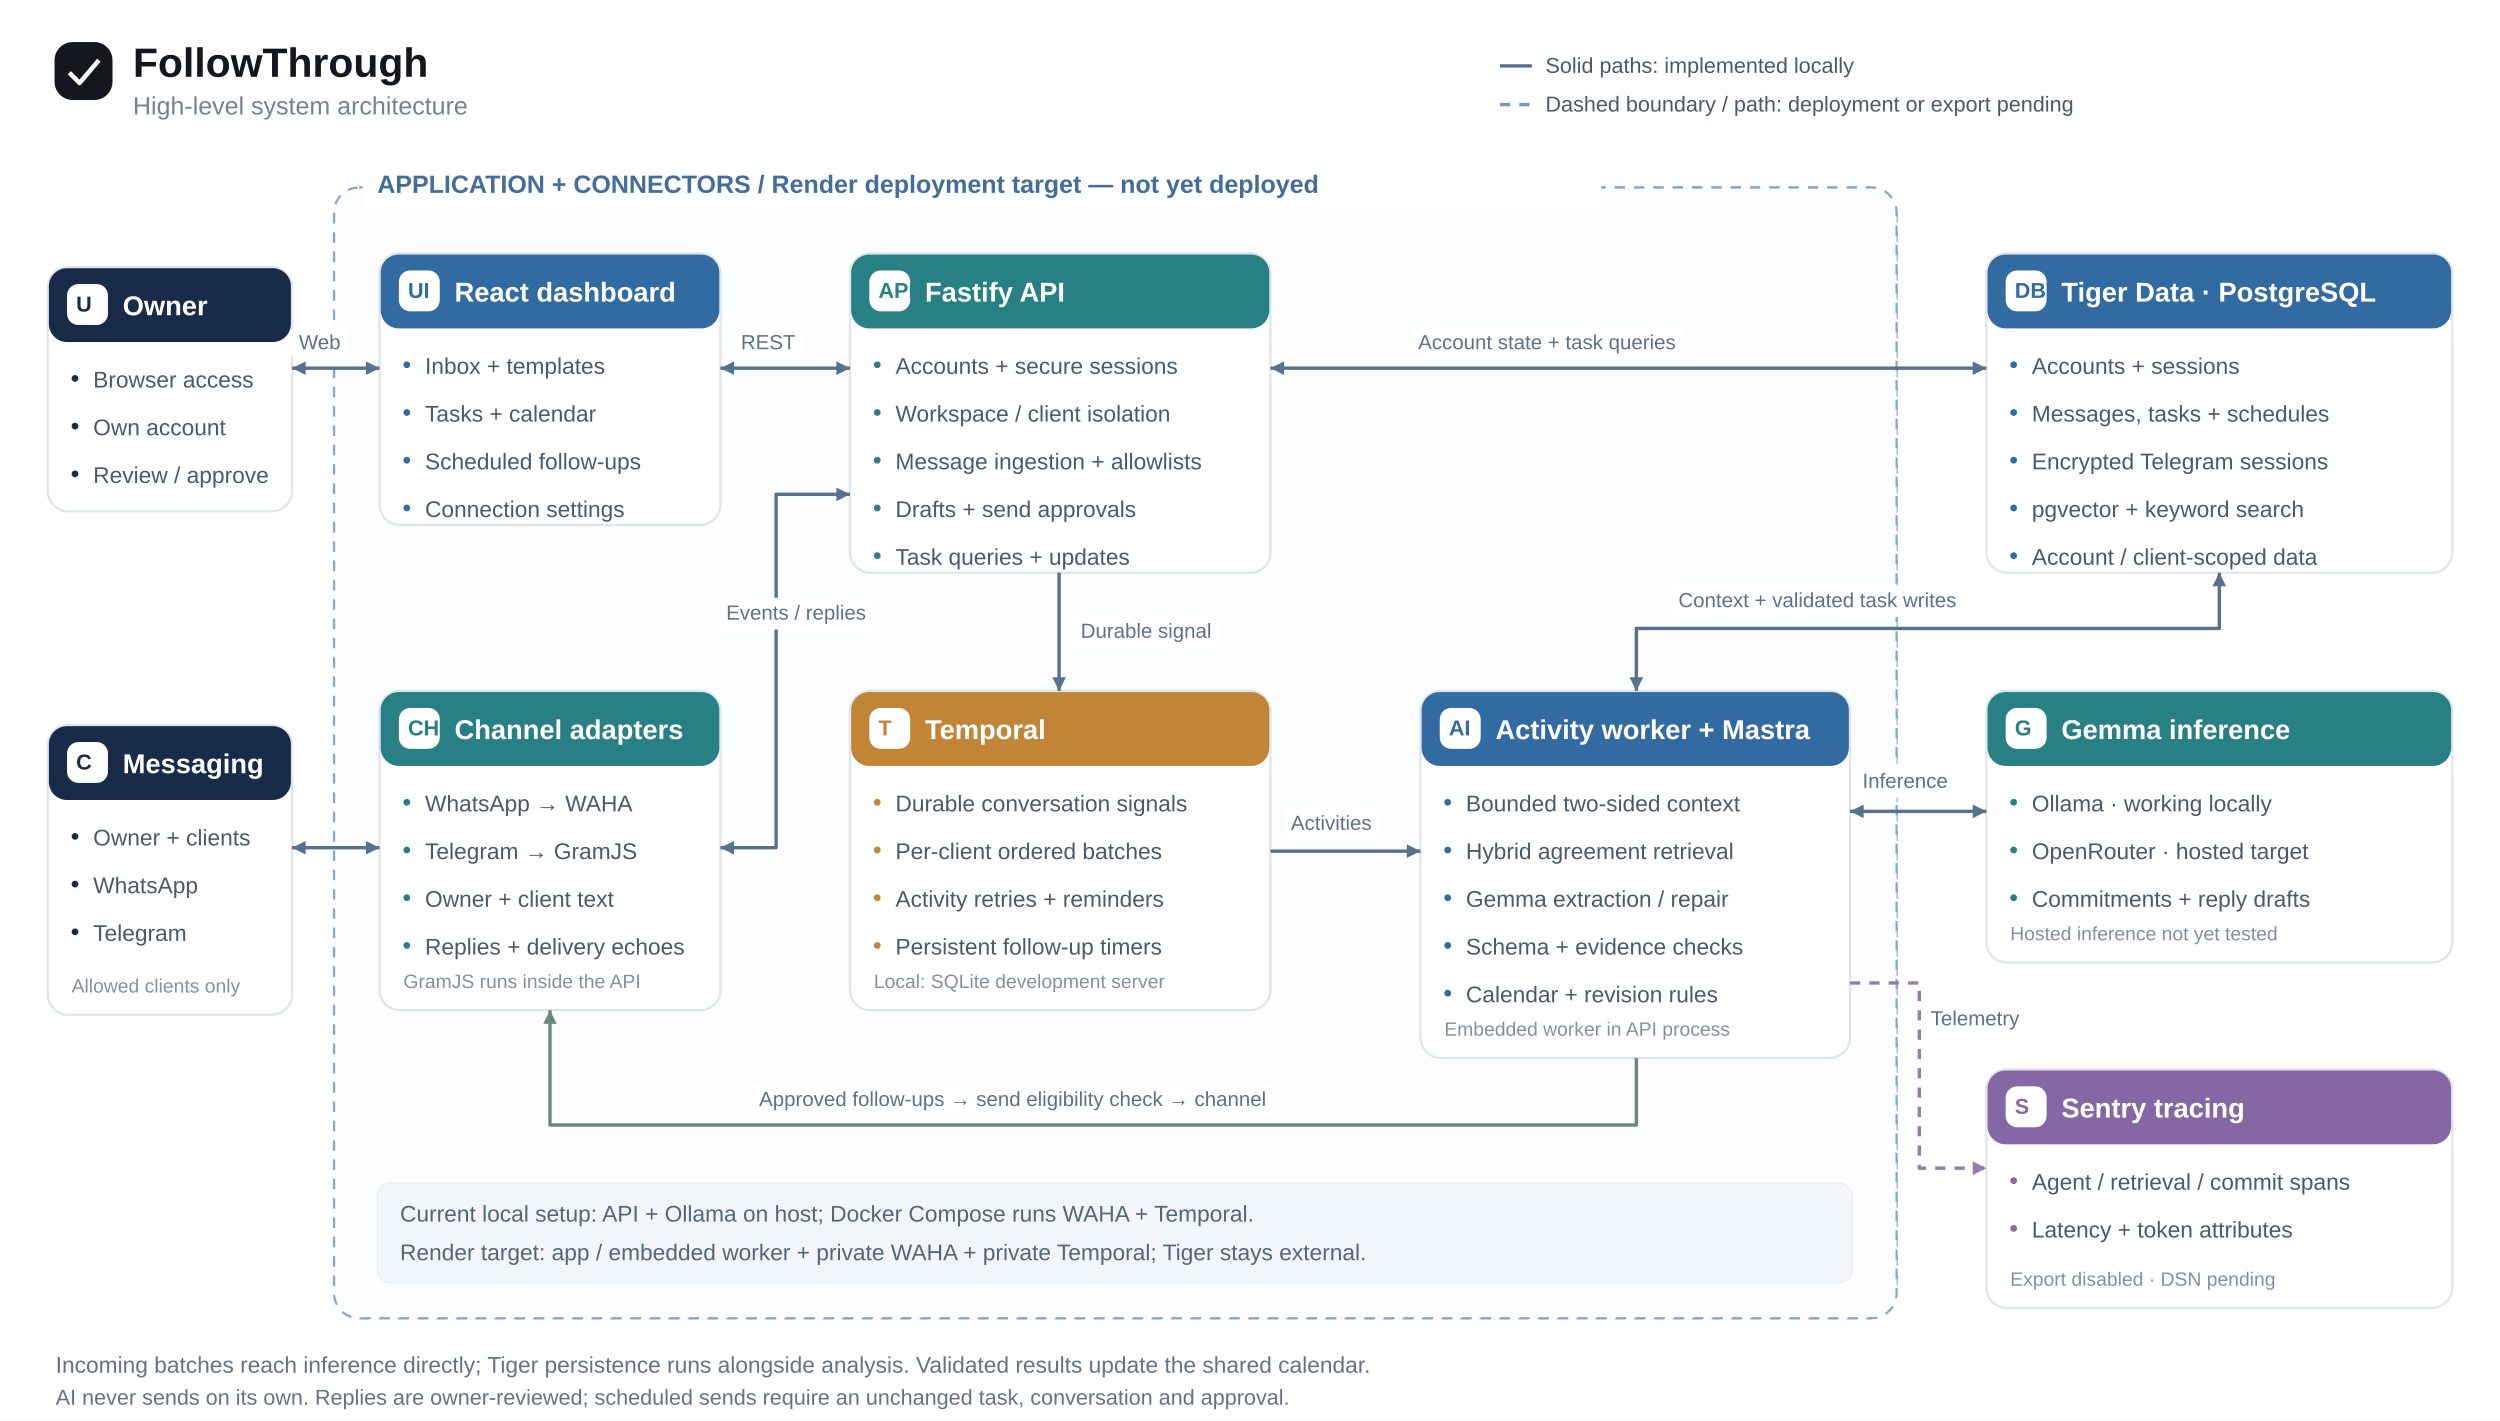
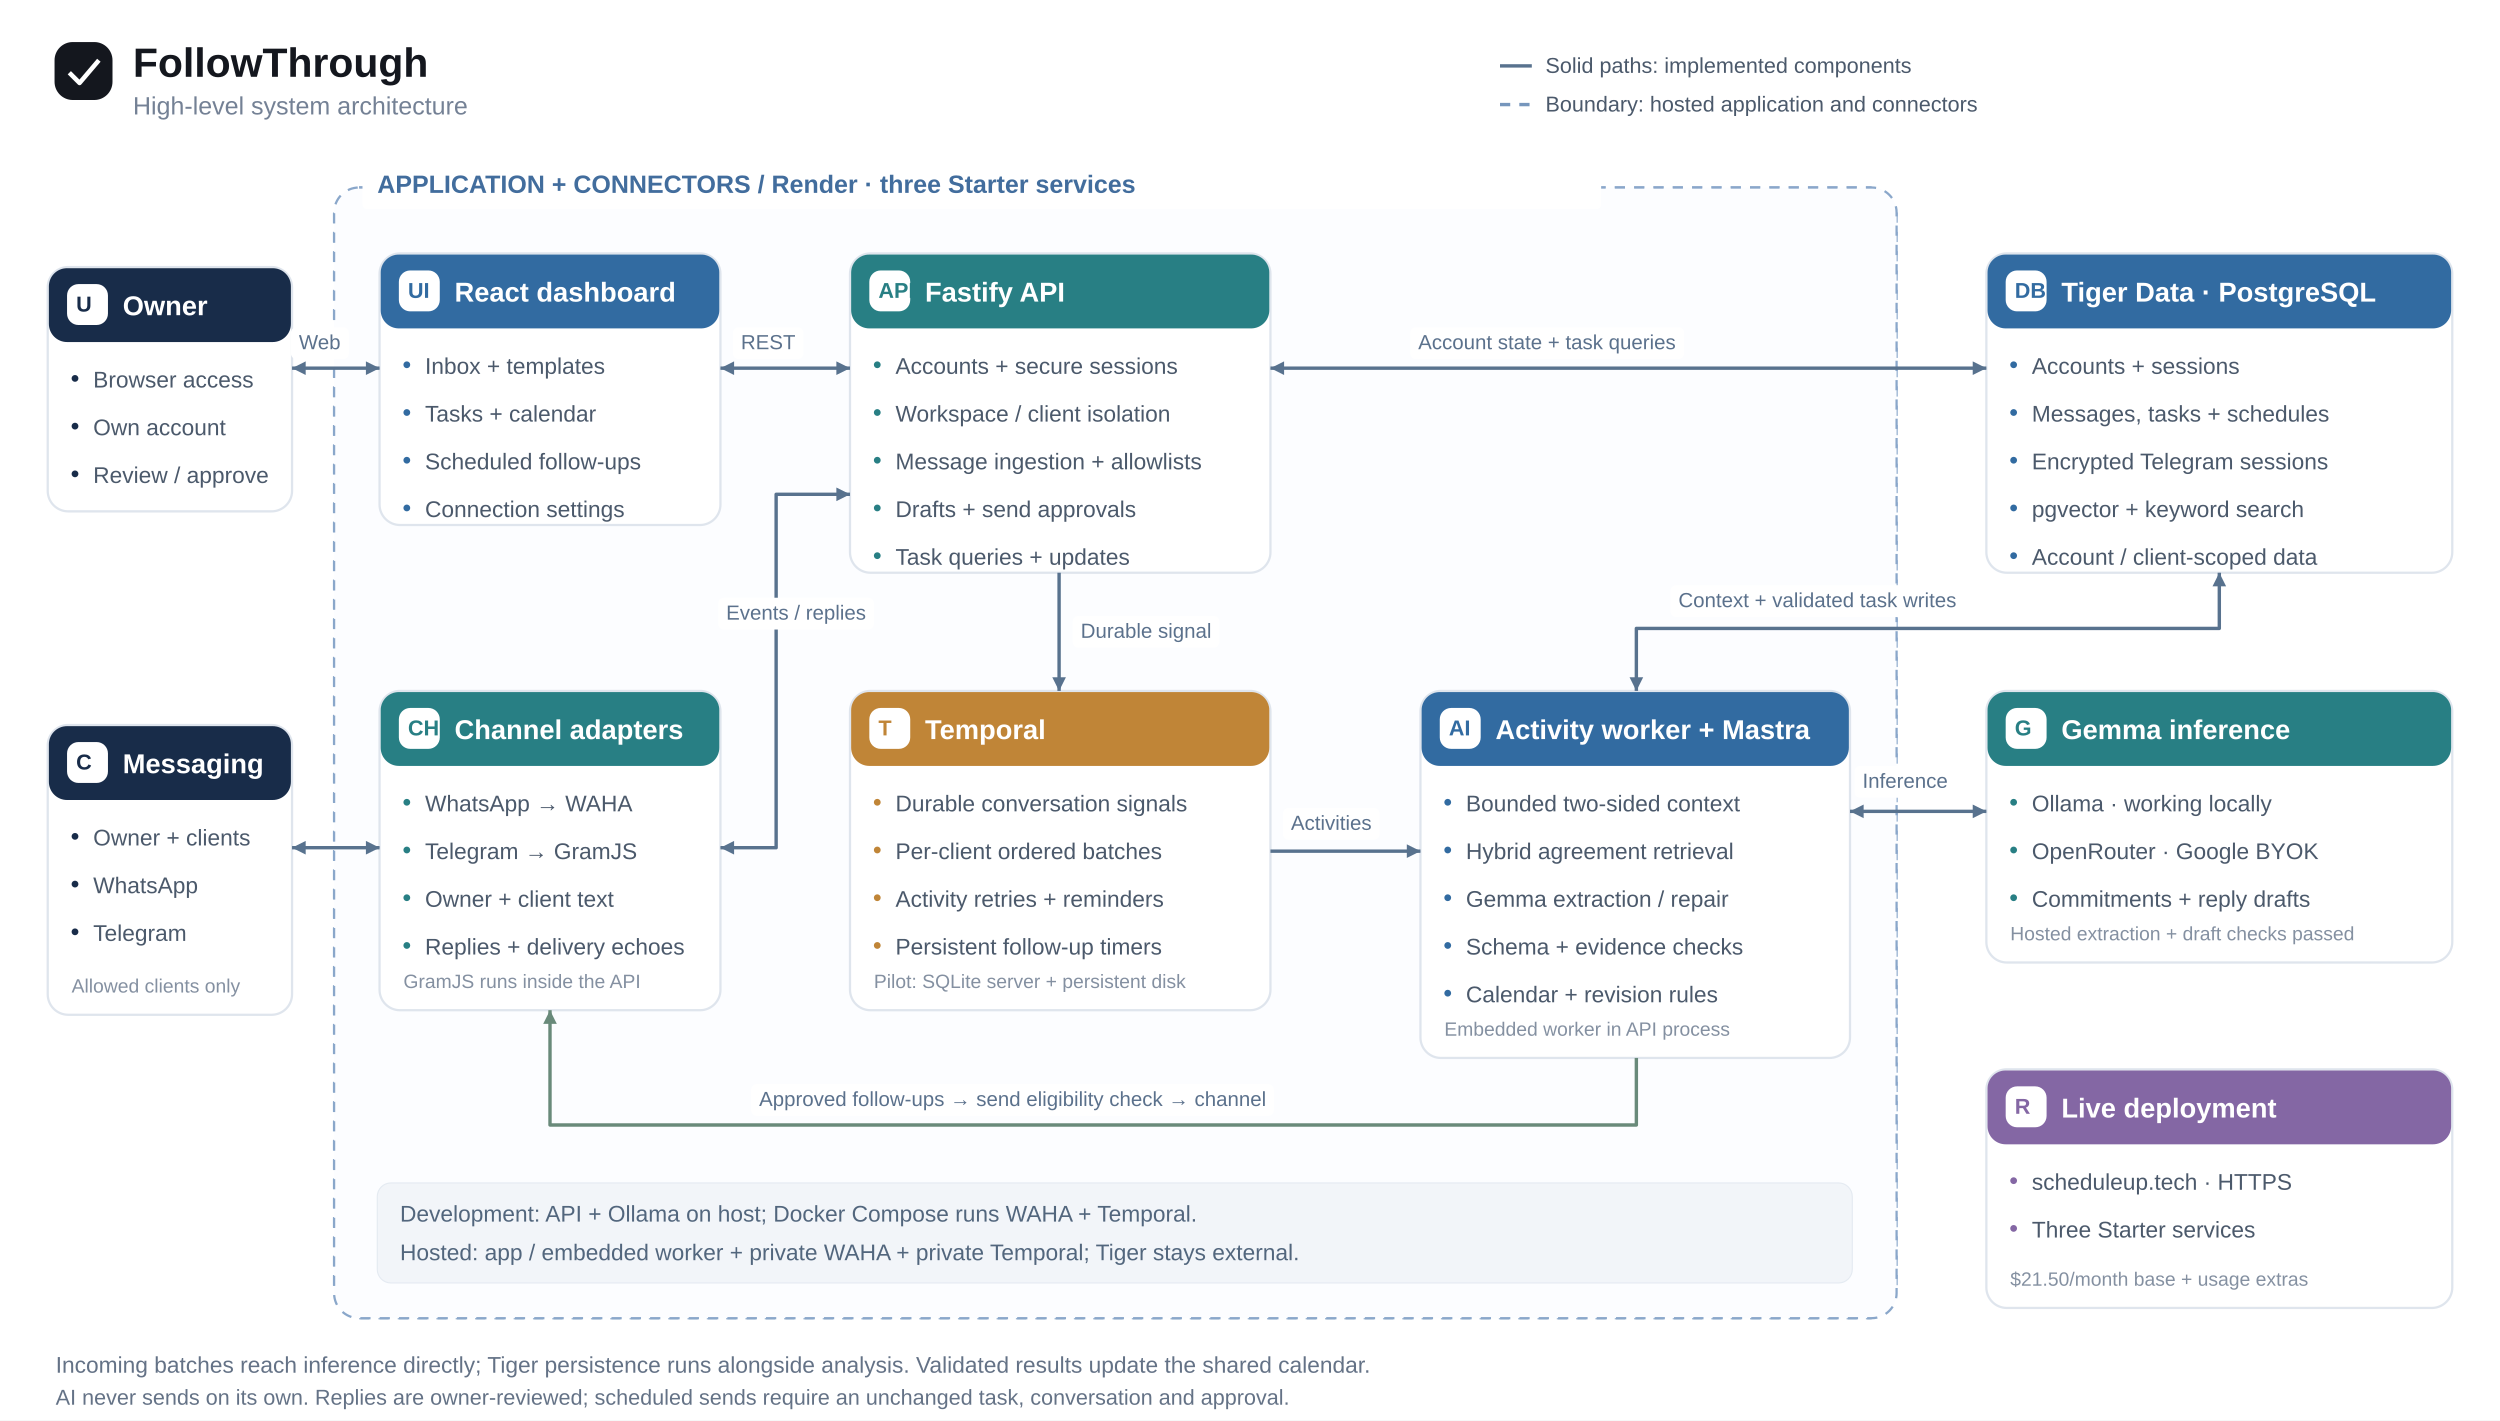
<svg xmlns="http://www.w3.org/2000/svg" width="2200" height="1250" viewBox="0 0 2200 1250">
  <rect width="100%" height="100%" fill="white" />
  <rect x="48" y="37" width="51" height="51" rx="16" fill="#14171e" stroke="#14171e" stroke-width="0" />
  <polyline points="61,64 70,73 87,53" fill="none" stroke="#ffffff" stroke-width="4" stroke-linejoin="round" />
  <text x="117" y="67.6" font-family="Arial,Helvetica,sans-serif" font-size="36" fill="#14171e" font-weight="700">FollowThrough</text>
  <text x="117" y="100.7" font-family="Arial,Helvetica,sans-serif" font-size="22" fill="#748195" font-weight="400">High-level system architecture</text>
-   <text x="1360" y="64.15" font-family="Arial,Helvetica,sans-serif" font-size="19" fill="#4b596b" font-weight="400">Solid paths: implemented locally</text>
+   <text x="1360" y="64.15" font-family="Arial,Helvetica,sans-serif" font-size="19" fill="#4b596b" font-weight="400">Solid paths: implemented components</text>
  <polyline points="1320,58 1348,58" fill="none" stroke="#58728e" stroke-width="3" stroke-linejoin="round" />
-   <text x="1360" y="98.15" font-family="Arial,Helvetica,sans-serif" font-size="19" fill="#4b596b" font-weight="400">Dashed boundary / path: deployment or export pending</text>
+   <text x="1360" y="98.15" font-family="Arial,Helvetica,sans-serif" font-size="19" fill="#4b596b" font-weight="400">Boundary: hosted application and connectors</text>
  <polyline points="1320,92 1348,92" fill="none" stroke="#7696bc" stroke-width="3" stroke-linejoin="round" stroke-dasharray="9 8" />
  <polyline points="316,165 1647,165" fill="none" stroke="#8aa7ca" stroke-width="2" stroke-linejoin="round" stroke-dasharray="9 8" />
  <polyline points="316,1160 1647,1160" fill="none" stroke="#8aa7ca" stroke-width="2" stroke-linejoin="round" stroke-dasharray="9 8" />
  <polyline points="294,187 294,1138" fill="none" stroke="#8aa7ca" stroke-width="2" stroke-linejoin="round" stroke-dasharray="9 8" />
  <polyline points="1669,187 1669,1138" fill="none" stroke="#8aa7ca" stroke-width="2" stroke-linejoin="round" stroke-dasharray="9 8" />
  <rect x="294" y="165" width="1375" height="995" rx="22" fill="#fcfdff" stroke="#8aa7ca" stroke-width="2" stroke-dasharray="9 8" />
  <rect x="319" y="146" width="1090" height="38" rx="4" fill="#ffffff" stroke="#ffffff" stroke-width="0" />
-   <text x="332" y="169.7" font-family="Arial,Helvetica,sans-serif" font-size="22" fill="#426d9d" font-weight="700">APPLICATION + CONNECTORS  /  Render deployment target — not yet deployed</text>
+   <text x="332" y="169.7" font-family="Arial,Helvetica,sans-serif" font-size="22" fill="#426d9d" font-weight="700">APPLICATION + CONNECTORS  /  Render · three Starter services</text>
  <rect x="42" y="235" width="215" height="215" rx="18" fill="#fff" stroke="#dfe5ed" stroke-width="2" />
  <rect x="43" y="236" width="213" height="65" rx="16" fill="#182c49" stroke="#182c49" stroke-width="0" />
  <rect x="59" y="250" width="36" height="36" rx="10" fill="#ffffff" stroke="#ffffff" stroke-width="0" />
  <text x="67" y="274.15" font-family="Arial,Helvetica,sans-serif" font-size="19" fill="#182c49" font-weight="700">U</text>
  <text x="108" y="277.4" font-family="Arial,Helvetica,sans-serif" font-size="24" fill="#ffffff" font-weight="700">Owner</text>
  <circle cx="66" cy="333" r="3" fill="#182c49" />
  <text x="82" y="341.0" font-family="Arial,Helvetica,sans-serif" font-size="20" fill="#4b596b" font-weight="400">Browser access</text>
  <circle cx="66" cy="375" r="3" fill="#182c49" />
  <text x="82" y="383.0" font-family="Arial,Helvetica,sans-serif" font-size="20" fill="#4b596b" font-weight="400">Own account</text>
  <circle cx="66" cy="417" r="3" fill="#182c49" />
  <text x="82" y="425.0" font-family="Arial,Helvetica,sans-serif" font-size="20" fill="#4b596b" font-weight="400">Review / approve</text>
  <rect x="42" y="638" width="215" height="255" rx="18" fill="#fff" stroke="#dfe5ed" stroke-width="2" />
  <rect x="43" y="639" width="213" height="65" rx="16" fill="#182c49" stroke="#182c49" stroke-width="0" />
  <rect x="59" y="653" width="36" height="36" rx="10" fill="#ffffff" stroke="#ffffff" stroke-width="0" />
  <text x="67" y="677.15" font-family="Arial,Helvetica,sans-serif" font-size="19" fill="#182c49" font-weight="700">C</text>
  <text x="108" y="680.4" font-family="Arial,Helvetica,sans-serif" font-size="24" fill="#ffffff" font-weight="700">Messaging</text>
  <circle cx="66" cy="736" r="3" fill="#182c49" />
  <text x="82" y="744.0" font-family="Arial,Helvetica,sans-serif" font-size="20" fill="#4b596b" font-weight="400">Owner + clients</text>
  <circle cx="66" cy="778" r="3" fill="#182c49" />
  <text x="82" y="786.0" font-family="Arial,Helvetica,sans-serif" font-size="20" fill="#4b596b" font-weight="400">WhatsApp</text>
  <circle cx="66" cy="820" r="3" fill="#182c49" />
  <text x="82" y="828.0" font-family="Arial,Helvetica,sans-serif" font-size="20" fill="#4b596b" font-weight="400">Telegram</text>
  <text x="63" y="873.45" font-family="Arial,Helvetica,sans-serif" font-size="17" fill="#8490a1" font-weight="400">Allowed clients only</text>
  <rect x="334" y="223" width="300" height="239" rx="18" fill="#fff" stroke="#dfe5ed" stroke-width="2" />
  <rect x="335" y="224" width="298" height="65" rx="16" fill="#326ba1" stroke="#326ba1" stroke-width="0" />
  <rect x="351" y="238" width="36" height="36" rx="10" fill="#ffffff" stroke="#ffffff" stroke-width="0" />
  <text x="359" y="262.15" font-family="Arial,Helvetica,sans-serif" font-size="19" fill="#326ba1" font-weight="700">UI</text>
  <text x="400" y="265.4" font-family="Arial,Helvetica,sans-serif" font-size="24" fill="#ffffff" font-weight="700">React dashboard</text>
  <circle cx="358" cy="321" r="3" fill="#326ba1" />
  <text x="374" y="329.0" font-family="Arial,Helvetica,sans-serif" font-size="20" fill="#4b596b" font-weight="400">Inbox + templates</text>
  <circle cx="358" cy="363" r="3" fill="#326ba1" />
  <text x="374" y="371.0" font-family="Arial,Helvetica,sans-serif" font-size="20" fill="#4b596b" font-weight="400">Tasks + calendar</text>
  <circle cx="358" cy="405" r="3" fill="#326ba1" />
  <text x="374" y="413.0" font-family="Arial,Helvetica,sans-serif" font-size="20" fill="#4b596b" font-weight="400">Scheduled follow-ups</text>
  <circle cx="358" cy="447" r="3" fill="#326ba1" />
  <text x="374" y="455.0" font-family="Arial,Helvetica,sans-serif" font-size="20" fill="#4b596b" font-weight="400">Connection settings</text>
  <rect x="748" y="223" width="370" height="281" rx="18" fill="#fff" stroke="#dfe5ed" stroke-width="2" />
  <rect x="749" y="224" width="368" height="65" rx="16" fill="#287f84" stroke="#287f84" stroke-width="0" />
  <rect x="765" y="238" width="36" height="36" rx="10" fill="#ffffff" stroke="#ffffff" stroke-width="0" />
  <text x="773" y="262.15" font-family="Arial,Helvetica,sans-serif" font-size="19" fill="#287f84" font-weight="700">API</text>
  <text x="814" y="265.4" font-family="Arial,Helvetica,sans-serif" font-size="24" fill="#ffffff" font-weight="700">Fastify API</text>
  <circle cx="772" cy="321" r="3" fill="#287f84" />
  <text x="788" y="329.0" font-family="Arial,Helvetica,sans-serif" font-size="20" fill="#4b596b" font-weight="400">Accounts + secure sessions</text>
  <circle cx="772" cy="363" r="3" fill="#287f84" />
  <text x="788" y="371.0" font-family="Arial,Helvetica,sans-serif" font-size="20" fill="#4b596b" font-weight="400">Workspace / client isolation</text>
  <circle cx="772" cy="405" r="3" fill="#287f84" />
  <text x="788" y="413.0" font-family="Arial,Helvetica,sans-serif" font-size="20" fill="#4b596b" font-weight="400">Message ingestion + allowlists</text>
  <circle cx="772" cy="447" r="3" fill="#287f84" />
  <text x="788" y="455.0" font-family="Arial,Helvetica,sans-serif" font-size="20" fill="#4b596b" font-weight="400">Drafts + send approvals</text>
  <circle cx="772" cy="489" r="3" fill="#287f84" />
  <text x="788" y="497.0" font-family="Arial,Helvetica,sans-serif" font-size="20" fill="#4b596b" font-weight="400">Task queries + updates</text>
  <rect x="334" y="608" width="300" height="281" rx="18" fill="#fff" stroke="#dfe5ed" stroke-width="2" />
  <rect x="335" y="609" width="298" height="65" rx="16" fill="#287f84" stroke="#287f84" stroke-width="0" />
  <rect x="351" y="623" width="36" height="36" rx="10" fill="#ffffff" stroke="#ffffff" stroke-width="0" />
  <text x="359" y="647.15" font-family="Arial,Helvetica,sans-serif" font-size="19" fill="#287f84" font-weight="700">CH</text>
  <text x="400" y="650.4" font-family="Arial,Helvetica,sans-serif" font-size="24" fill="#ffffff" font-weight="700">Channel adapters</text>
  <circle cx="358" cy="706" r="3" fill="#287f84" />
  <text x="374" y="714.0" font-family="Arial,Helvetica,sans-serif" font-size="20" fill="#4b596b" font-weight="400">WhatsApp → WAHA</text>
  <circle cx="358" cy="748" r="3" fill="#287f84" />
  <text x="374" y="756.0" font-family="Arial,Helvetica,sans-serif" font-size="20" fill="#4b596b" font-weight="400">Telegram → GramJS</text>
  <circle cx="358" cy="790" r="3" fill="#287f84" />
  <text x="374" y="798.0" font-family="Arial,Helvetica,sans-serif" font-size="20" fill="#4b596b" font-weight="400">Owner + client text</text>
  <circle cx="358" cy="832" r="3" fill="#287f84" />
  <text x="374" y="840.0" font-family="Arial,Helvetica,sans-serif" font-size="20" fill="#4b596b" font-weight="400">Replies + delivery echoes</text>
  <text x="355" y="869.45" font-family="Arial,Helvetica,sans-serif" font-size="17" fill="#8490a1" font-weight="400">GramJS runs inside the API</text>
  <rect x="748" y="608" width="370" height="281" rx="18" fill="#fff" stroke="#dfe5ed" stroke-width="2" />
  <rect x="749" y="609" width="368" height="65" rx="16" fill="#c08537" stroke="#c08537" stroke-width="0" />
  <rect x="765" y="623" width="36" height="36" rx="10" fill="#ffffff" stroke="#ffffff" stroke-width="0" />
  <text x="773" y="647.15" font-family="Arial,Helvetica,sans-serif" font-size="19" fill="#c08537" font-weight="700">T</text>
  <text x="814" y="650.4" font-family="Arial,Helvetica,sans-serif" font-size="24" fill="#ffffff" font-weight="700">Temporal</text>
  <circle cx="772" cy="706" r="3" fill="#c08537" />
  <text x="788" y="714.0" font-family="Arial,Helvetica,sans-serif" font-size="20" fill="#4b596b" font-weight="400">Durable conversation signals</text>
  <circle cx="772" cy="748" r="3" fill="#c08537" />
  <text x="788" y="756.0" font-family="Arial,Helvetica,sans-serif" font-size="20" fill="#4b596b" font-weight="400">Per-client ordered batches</text>
  <circle cx="772" cy="790" r="3" fill="#c08537" />
  <text x="788" y="798.0" font-family="Arial,Helvetica,sans-serif" font-size="20" fill="#4b596b" font-weight="400">Activity retries + reminders</text>
  <circle cx="772" cy="832" r="3" fill="#c08537" />
  <text x="788" y="840.0" font-family="Arial,Helvetica,sans-serif" font-size="20" fill="#4b596b" font-weight="400">Persistent follow-up timers</text>
-   <text x="769" y="869.45" font-family="Arial,Helvetica,sans-serif" font-size="17" fill="#8490a1" font-weight="400">Local: SQLite development server</text>
+   <text x="769" y="869.45" font-family="Arial,Helvetica,sans-serif" font-size="17" fill="#8490a1" font-weight="400">Pilot: SQLite server + persistent disk</text>
  <rect x="1250" y="608" width="378" height="323" rx="18" fill="#fff" stroke="#dfe5ed" stroke-width="2" />
  <rect x="1251" y="609" width="376" height="65" rx="16" fill="#326ba1" stroke="#326ba1" stroke-width="0" />
  <rect x="1267" y="623" width="36" height="36" rx="10" fill="#ffffff" stroke="#ffffff" stroke-width="0" />
  <text x="1275" y="647.15" font-family="Arial,Helvetica,sans-serif" font-size="19" fill="#326ba1" font-weight="700">AI</text>
  <text x="1316" y="650.4" font-family="Arial,Helvetica,sans-serif" font-size="24" fill="#ffffff" font-weight="700">Activity worker + Mastra</text>
  <circle cx="1274" cy="706" r="3" fill="#326ba1" />
  <text x="1290" y="714.0" font-family="Arial,Helvetica,sans-serif" font-size="20" fill="#4b596b" font-weight="400">Bounded two-sided context</text>
  <circle cx="1274" cy="748" r="3" fill="#326ba1" />
  <text x="1290" y="756.0" font-family="Arial,Helvetica,sans-serif" font-size="20" fill="#4b596b" font-weight="400">Hybrid agreement retrieval</text>
  <circle cx="1274" cy="790" r="3" fill="#326ba1" />
  <text x="1290" y="798.0" font-family="Arial,Helvetica,sans-serif" font-size="20" fill="#4b596b" font-weight="400">Gemma extraction / repair</text>
  <circle cx="1274" cy="832" r="3" fill="#326ba1" />
  <text x="1290" y="840.0" font-family="Arial,Helvetica,sans-serif" font-size="20" fill="#4b596b" font-weight="400">Schema + evidence checks</text>
  <circle cx="1274" cy="874" r="3" fill="#326ba1" />
  <text x="1290" y="882.0" font-family="Arial,Helvetica,sans-serif" font-size="20" fill="#4b596b" font-weight="400">Calendar + revision rules</text>
  <text x="1271" y="911.45" font-family="Arial,Helvetica,sans-serif" font-size="17" fill="#8490a1" font-weight="400">Embedded worker in API process</text>
  <rect x="1748" y="223" width="410" height="281" rx="18" fill="#fff" stroke="#dfe5ed" stroke-width="2" />
  <rect x="1749" y="224" width="408" height="65" rx="16" fill="#326ba1" stroke="#326ba1" stroke-width="0" />
  <rect x="1765" y="238" width="36" height="36" rx="10" fill="#ffffff" stroke="#ffffff" stroke-width="0" />
  <text x="1773" y="262.15" font-family="Arial,Helvetica,sans-serif" font-size="19" fill="#326ba1" font-weight="700">DB</text>
  <text x="1814" y="265.4" font-family="Arial,Helvetica,sans-serif" font-size="24" fill="#ffffff" font-weight="700">Tiger Data · PostgreSQL</text>
  <circle cx="1772" cy="321" r="3" fill="#326ba1" />
  <text x="1788" y="329.0" font-family="Arial,Helvetica,sans-serif" font-size="20" fill="#4b596b" font-weight="400">Accounts + sessions</text>
  <circle cx="1772" cy="363" r="3" fill="#326ba1" />
  <text x="1788" y="371.0" font-family="Arial,Helvetica,sans-serif" font-size="20" fill="#4b596b" font-weight="400">Messages, tasks + schedules</text>
  <circle cx="1772" cy="405" r="3" fill="#326ba1" />
  <text x="1788" y="413.0" font-family="Arial,Helvetica,sans-serif" font-size="20" fill="#4b596b" font-weight="400">Encrypted Telegram sessions</text>
  <circle cx="1772" cy="447" r="3" fill="#326ba1" />
  <text x="1788" y="455.0" font-family="Arial,Helvetica,sans-serif" font-size="20" fill="#4b596b" font-weight="400">pgvector + keyword search</text>
  <circle cx="1772" cy="489" r="3" fill="#326ba1" />
  <text x="1788" y="497.0" font-family="Arial,Helvetica,sans-serif" font-size="20" fill="#4b596b" font-weight="400">Account / client-scoped data</text>
  <rect x="1748" y="608" width="410" height="239" rx="18" fill="#fff" stroke="#dfe5ed" stroke-width="2" />
  <rect x="1749" y="609" width="408" height="65" rx="16" fill="#287f84" stroke="#287f84" stroke-width="0" />
  <rect x="1765" y="623" width="36" height="36" rx="10" fill="#ffffff" stroke="#ffffff" stroke-width="0" />
  <text x="1773" y="647.15" font-family="Arial,Helvetica,sans-serif" font-size="19" fill="#287f84" font-weight="700">G</text>
  <text x="1814" y="650.4" font-family="Arial,Helvetica,sans-serif" font-size="24" fill="#ffffff" font-weight="700">Gemma inference</text>
  <circle cx="1772" cy="706" r="3" fill="#287f84" />
  <text x="1788" y="714.0" font-family="Arial,Helvetica,sans-serif" font-size="20" fill="#4b596b" font-weight="400">Ollama · working locally</text>
  <circle cx="1772" cy="748" r="3" fill="#287f84" />
-   <text x="1788" y="756.0" font-family="Arial,Helvetica,sans-serif" font-size="20" fill="#4b596b" font-weight="400">OpenRouter · hosted target</text>
+   <text x="1788" y="756.0" font-family="Arial,Helvetica,sans-serif" font-size="20" fill="#4b596b" font-weight="400">OpenRouter · Google BYOK</text>
  <circle cx="1772" cy="790" r="3" fill="#287f84" />
  <text x="1788" y="798.0" font-family="Arial,Helvetica,sans-serif" font-size="20" fill="#4b596b" font-weight="400">Commitments + reply drafts</text>
-   <text x="1769" y="827.45" font-family="Arial,Helvetica,sans-serif" font-size="17" fill="#8490a1" font-weight="400">Hosted inference not yet tested</text>
+   <text x="1769" y="827.45" font-family="Arial,Helvetica,sans-serif" font-size="17" fill="#8490a1" font-weight="400">Hosted extraction + draft checks passed</text>
  <rect x="1748" y="941" width="410" height="210" rx="18" fill="#fff" stroke="#dfe5ed" stroke-width="2" />
  <rect x="1749" y="942" width="408" height="65" rx="16" fill="#8467a4" stroke="#8467a4" stroke-width="0" />
  <rect x="1765" y="956" width="36" height="36" rx="10" fill="#ffffff" stroke="#ffffff" stroke-width="0" />
-   <text x="1773" y="980.15" font-family="Arial,Helvetica,sans-serif" font-size="19" fill="#8467a4" font-weight="700">S</text>
-   <text x="1814" y="983.4" font-family="Arial,Helvetica,sans-serif" font-size="24" fill="#ffffff" font-weight="700">Sentry tracing</text>
+   <text x="1773" y="980.15" font-family="Arial,Helvetica,sans-serif" font-size="19" fill="#8467a4" font-weight="700">R</text>
+   <text x="1814" y="983.4" font-family="Arial,Helvetica,sans-serif" font-size="24" fill="#ffffff" font-weight="700">Live deployment</text>
  <circle cx="1772" cy="1039" r="3" fill="#8467a4" />
-   <text x="1788" y="1047.0" font-family="Arial,Helvetica,sans-serif" font-size="20" fill="#4b596b" font-weight="400">Agent / retrieval / commit spans</text>
+   <text x="1788" y="1047.0" font-family="Arial,Helvetica,sans-serif" font-size="20" fill="#4b596b" font-weight="400">scheduleup.tech · HTTPS</text>
  <circle cx="1772" cy="1081" r="3" fill="#8467a4" />
-   <text x="1788" y="1089.0" font-family="Arial,Helvetica,sans-serif" font-size="20" fill="#4b596b" font-weight="400">Latency + token attributes</text>
-   <text x="1769" y="1131.45" font-family="Arial,Helvetica,sans-serif" font-size="17" fill="#8490a1" font-weight="400">Export disabled · DSN pending</text>
+   <text x="1788" y="1089.0" font-family="Arial,Helvetica,sans-serif" font-size="20" fill="#4b596b" font-weight="400">Three Starter services</text>
+   <text x="1769" y="1131.45" font-family="Arial,Helvetica,sans-serif" font-size="17" fill="#8490a1" font-weight="400">$21.50/month base + usage extras</text>
  <polyline points="257,324 334,324" fill="none" stroke="#58728e" stroke-width="3" stroke-linejoin="round" />
  <polygon points="334,324 322.0,330.0 322.0,318.0" fill="#58728e" />
  <polygon points="257,324 269.0,318.0 269.0,330.0" fill="#58728e" />
  <rect x="256" y="288" width="51.0" height="28" rx="5" fill="#ffffff" stroke="#ffffff" stroke-width="0" />
  <text x="263" y="307.3" font-family="Arial,Helvetica,sans-serif" font-size="18" fill="#5b718c" font-weight="400">Web</text>
  <polyline points="634,324 748,324" fill="none" stroke="#58728e" stroke-width="3" stroke-linejoin="round" />
  <polygon points="748,324 736.0,330.0 736.0,318.0" fill="#58728e" />
  <polygon points="634,324 646.0,318.0 646.0,330.0" fill="#58728e" />
  <rect x="645" y="288" width="62.0" height="28" rx="5" fill="#ffffff" stroke="#ffffff" stroke-width="0" />
  <text x="652" y="307.3" font-family="Arial,Helvetica,sans-serif" font-size="18" fill="#5b718c" font-weight="400">REST</text>
  <polyline points="1118,324 1748,324" fill="none" stroke="#58728e" stroke-width="3" stroke-linejoin="round" />
  <polygon points="1748,324 1736.0,330.0 1736.0,318.0" fill="#58728e" />
  <polygon points="1118,324 1130.0,318.0 1130.0,330.0" fill="#58728e" />
  <rect x="1241" y="288" width="241.0" height="28" rx="5" fill="#ffffff" stroke="#ffffff" stroke-width="0" />
  <text x="1248" y="307.3" font-family="Arial,Helvetica,sans-serif" font-size="18" fill="#5b718c" font-weight="400">Account state + task queries</text>
  <polyline points="257,746 334,746" fill="none" stroke="#58728e" stroke-width="3" stroke-linejoin="round" />
  <polygon points="334,746 322.0,752.0 322.0,740.0" fill="#58728e" />
  <polygon points="257,746 269.0,740.0 269.0,752.0" fill="#58728e" />
  <polyline points="634,746 683,746 683,435 748,435" fill="none" stroke="#58728e" stroke-width="3" stroke-linejoin="round" />
  <polygon points="748,435 736.0,441.0 736.0,429.0" fill="#58728e" />
  <polygon points="634,746 646.0,740.0 646.0,752.0" fill="#58728e" />
  <rect x="632" y="526" width="137.0" height="28" rx="5" fill="#ffffff" stroke="#ffffff" stroke-width="0" />
  <text x="639" y="545.3" font-family="Arial,Helvetica,sans-serif" font-size="18" fill="#5b718c" font-weight="400">Events / replies</text>
  <polyline points="932,504 932,608" fill="none" stroke="#58728e" stroke-width="3" stroke-linejoin="round" />
  <polygon points="932,608 926.0,596.0 938.0,596.0" fill="#58728e" />
  <rect x="944" y="542" width="129.0" height="28" rx="5" fill="#ffffff" stroke="#ffffff" stroke-width="0" />
  <text x="951" y="561.3" font-family="Arial,Helvetica,sans-serif" font-size="18" fill="#5b718c" font-weight="400">Durable signal</text>
  <polyline points="1118,749 1250,749" fill="none" stroke="#58728e" stroke-width="3" stroke-linejoin="round" />
  <polygon points="1250,749 1238.0,755.0 1238.0,743.0" fill="#58728e" />
  <rect x="1129" y="711" width="85.0" height="28" rx="5" fill="#ffffff" stroke="#ffffff" stroke-width="0" />
  <text x="1136" y="730.3" font-family="Arial,Helvetica,sans-serif" font-size="18" fill="#5b718c" font-weight="400">Activities</text>
  <polyline points="1628,714 1748,714" fill="none" stroke="#58728e" stroke-width="3" stroke-linejoin="round" />
  <polygon points="1748,714 1736.0,720.0 1736.0,708.0" fill="#58728e" />
  <polygon points="1628,714 1640.0,708.0 1640.0,720.0" fill="#58728e" />
  <rect x="1632" y="674" width="89.0" height="28" rx="5" fill="#ffffff" stroke="#ffffff" stroke-width="0" />
  <text x="1639" y="693.3" font-family="Arial,Helvetica,sans-serif" font-size="18" fill="#5b718c" font-weight="400">Inference</text>
  <polyline points="1440,608 1440,553 1953,553 1953,504" fill="none" stroke="#58728e" stroke-width="3" stroke-linejoin="round" />
  <polygon points="1953,504 1959.0,516.0 1947.0,516.0" fill="#58728e" />
  <polygon points="1440,608 1434.0,596.0 1446.0,596.0" fill="#58728e" />
  <rect x="1470" y="515" width="259.0" height="28" rx="5" fill="#ffffff" stroke="#ffffff" stroke-width="0" />
  <text x="1477" y="534.3" font-family="Arial,Helvetica,sans-serif" font-size="18" fill="#5b718c" font-weight="400">Context + validated task writes</text>
  <polyline points="1440,931 1440,990 484,990 484,889" fill="none" stroke="#698a7a" stroke-width="3" stroke-linejoin="round" />
  <polygon points="484,889 490.0,901.0 478.0,901.0" fill="#698a7a" />
  <rect x="661" y="954" width="460.0" height="28" rx="5" fill="#ffffff" stroke="#ffffff" stroke-width="0" />
  <text x="668" y="973.3" font-family="Arial,Helvetica,sans-serif" font-size="18" fill="#5b718c" font-weight="400">Approved follow-ups → send eligibility check → channel</text>
-   <polyline points="1628,865 1689,865 1689,1028 1748,1028" fill="none" stroke="#947cae" stroke-width="3" stroke-linejoin="round" stroke-dasharray="9 8" />
-   <polygon points="1748,1028 1736.0,1034.0 1736.0,1022.0" fill="#947cae" />
-   <rect x="1692" y="883" width="93.984" height="28" rx="5" fill="#ffffff" stroke="#ffffff" stroke-width="0" />
-   <text x="1699" y="902.3" font-family="Arial,Helvetica,sans-serif" font-size="18" fill="#5b718c" font-weight="400">Telemetry</text>
  <rect x="332" y="1041" width="1298" height="88" rx="12" fill="#f2f5f9" stroke="#e4eaf1" stroke-width="1" />
-   <text x="352" y="1075.0" font-family="Arial,Helvetica,sans-serif" font-size="20" fill="#52667d" font-weight="400">Current local setup: API + Ollama on host; Docker Compose runs WAHA + Temporal.</text>
-   <text x="352" y="1109.0" font-family="Arial,Helvetica,sans-serif" font-size="20" fill="#52667d" font-weight="400">Render target: app / embedded worker + private WAHA + private Temporal; Tiger stays external.</text>
+   <text x="352" y="1075.0" font-family="Arial,Helvetica,sans-serif" font-size="20" fill="#52667d" font-weight="400">Development: API + Ollama on host; Docker Compose runs WAHA + Temporal.</text>
+   <text x="352" y="1109.0" font-family="Arial,Helvetica,sans-serif" font-size="20" fill="#52667d" font-weight="400">Hosted: app / embedded worker + private WAHA + private Temporal; Tiger stays external.</text>
  <text x="49" y="1208.0" font-family="Arial,Helvetica,sans-serif" font-size="20" fill="#647286" font-weight="400">Incoming batches reach inference directly; Tiger persistence runs alongside analysis. Validated results update the shared calendar.</text>
  <text x="49" y="1236.15" font-family="Arial,Helvetica,sans-serif" font-size="19" fill="#647286" font-weight="400">AI never sends on its own. Replies are owner-reviewed; scheduled sends require an unchanged task, conversation and approval.</text>
</svg>
